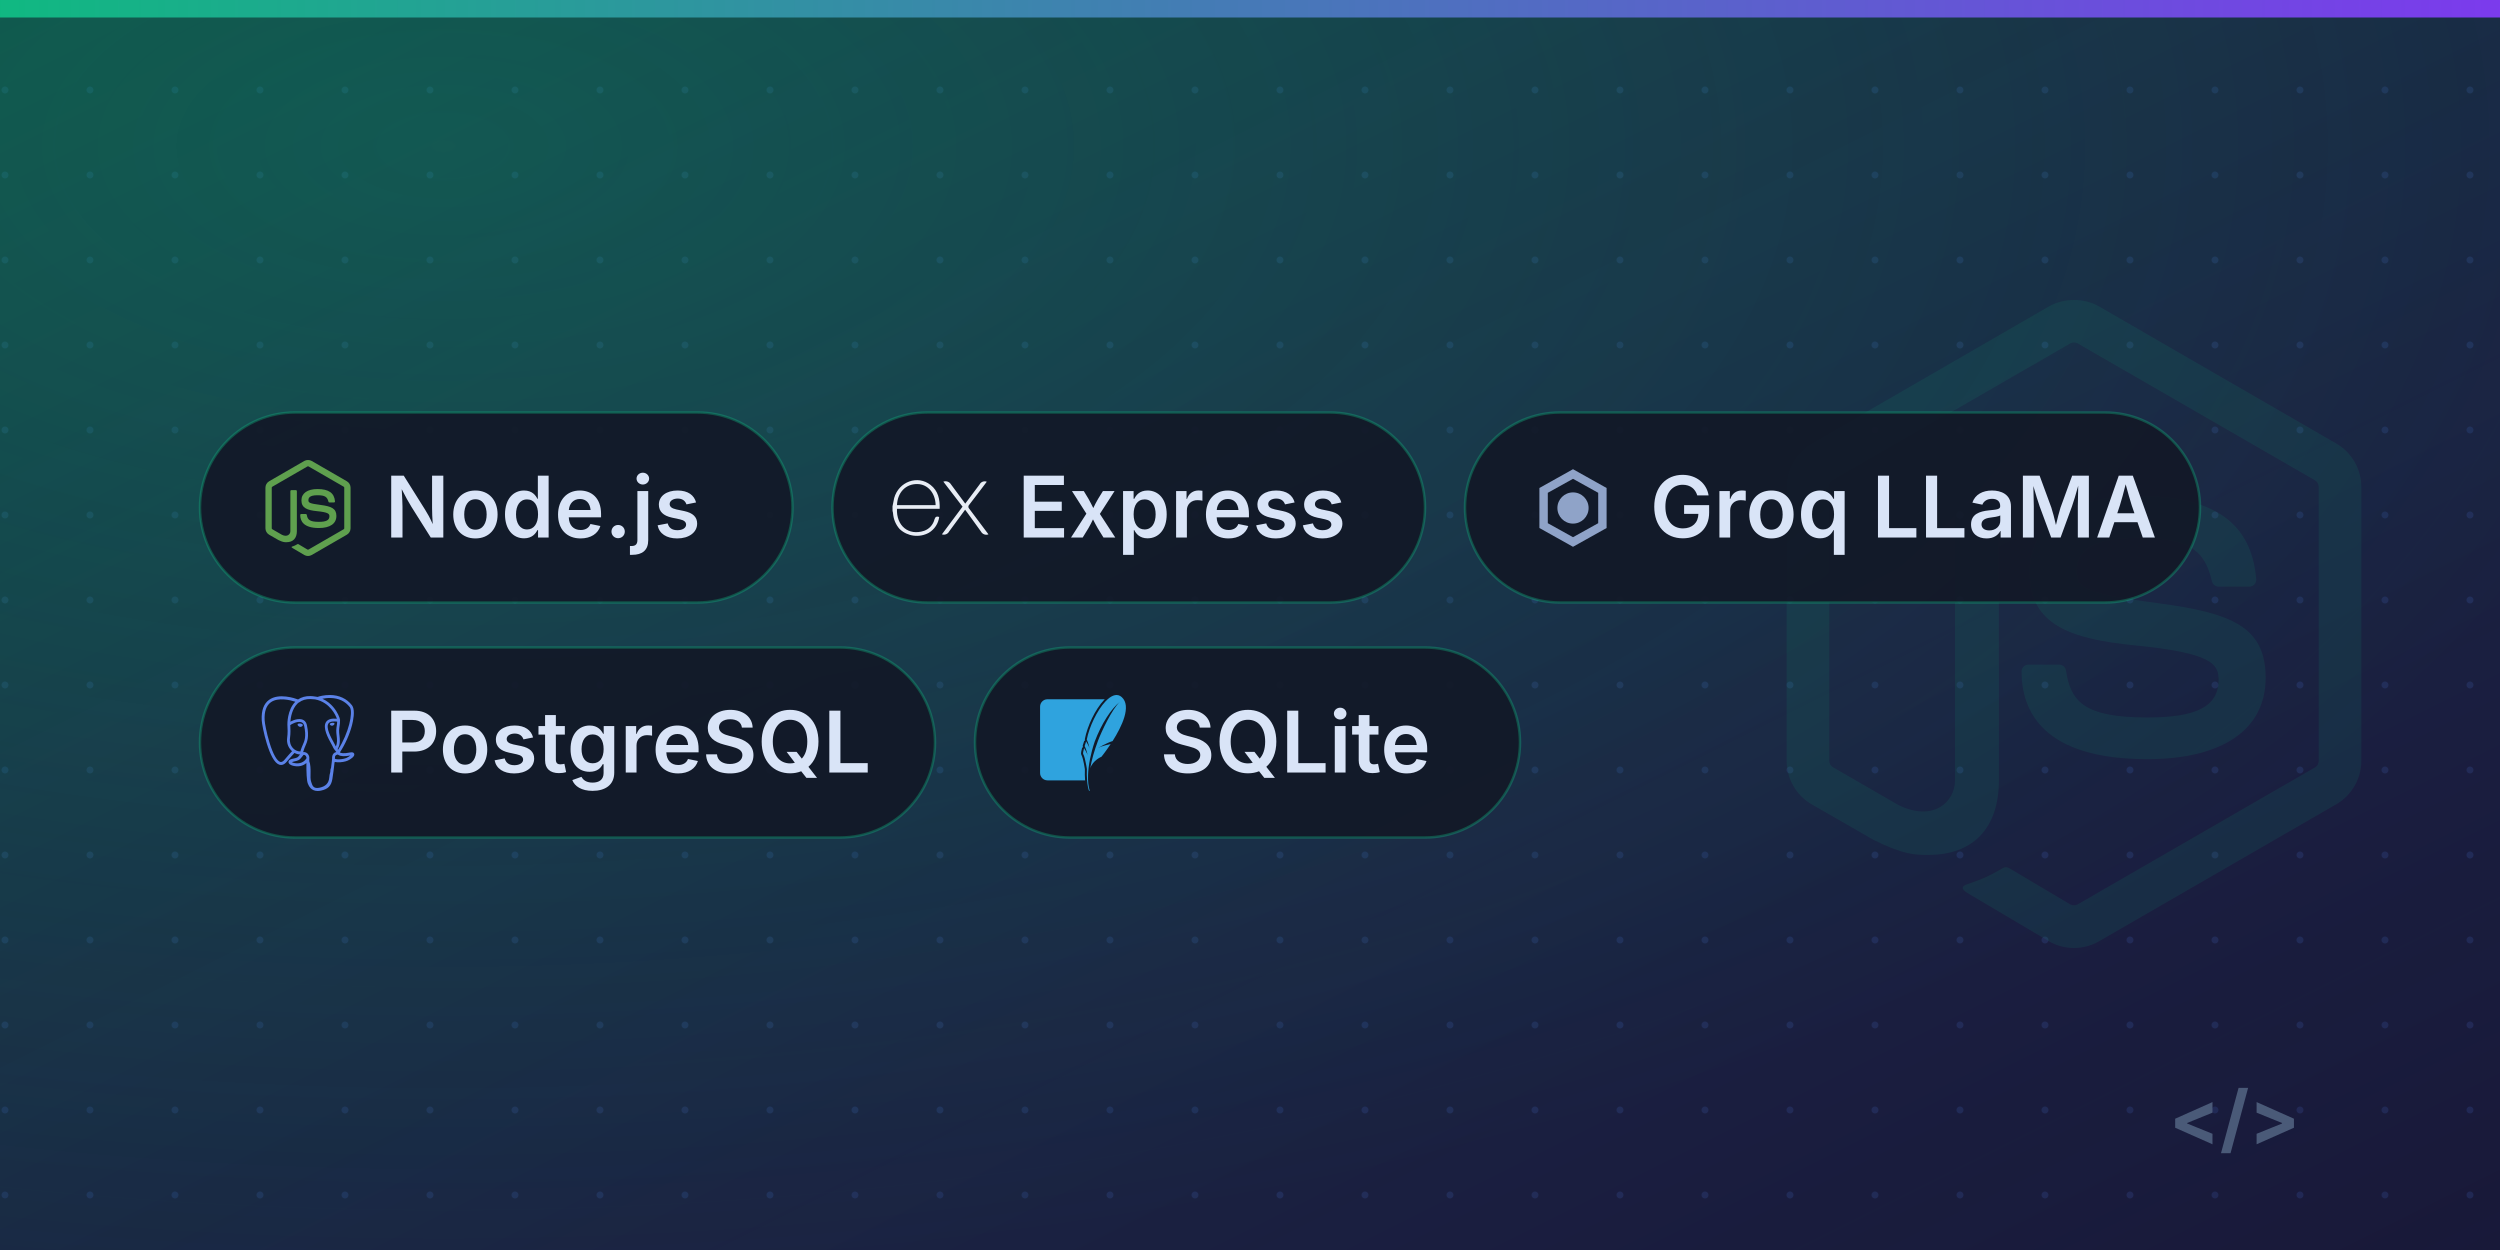
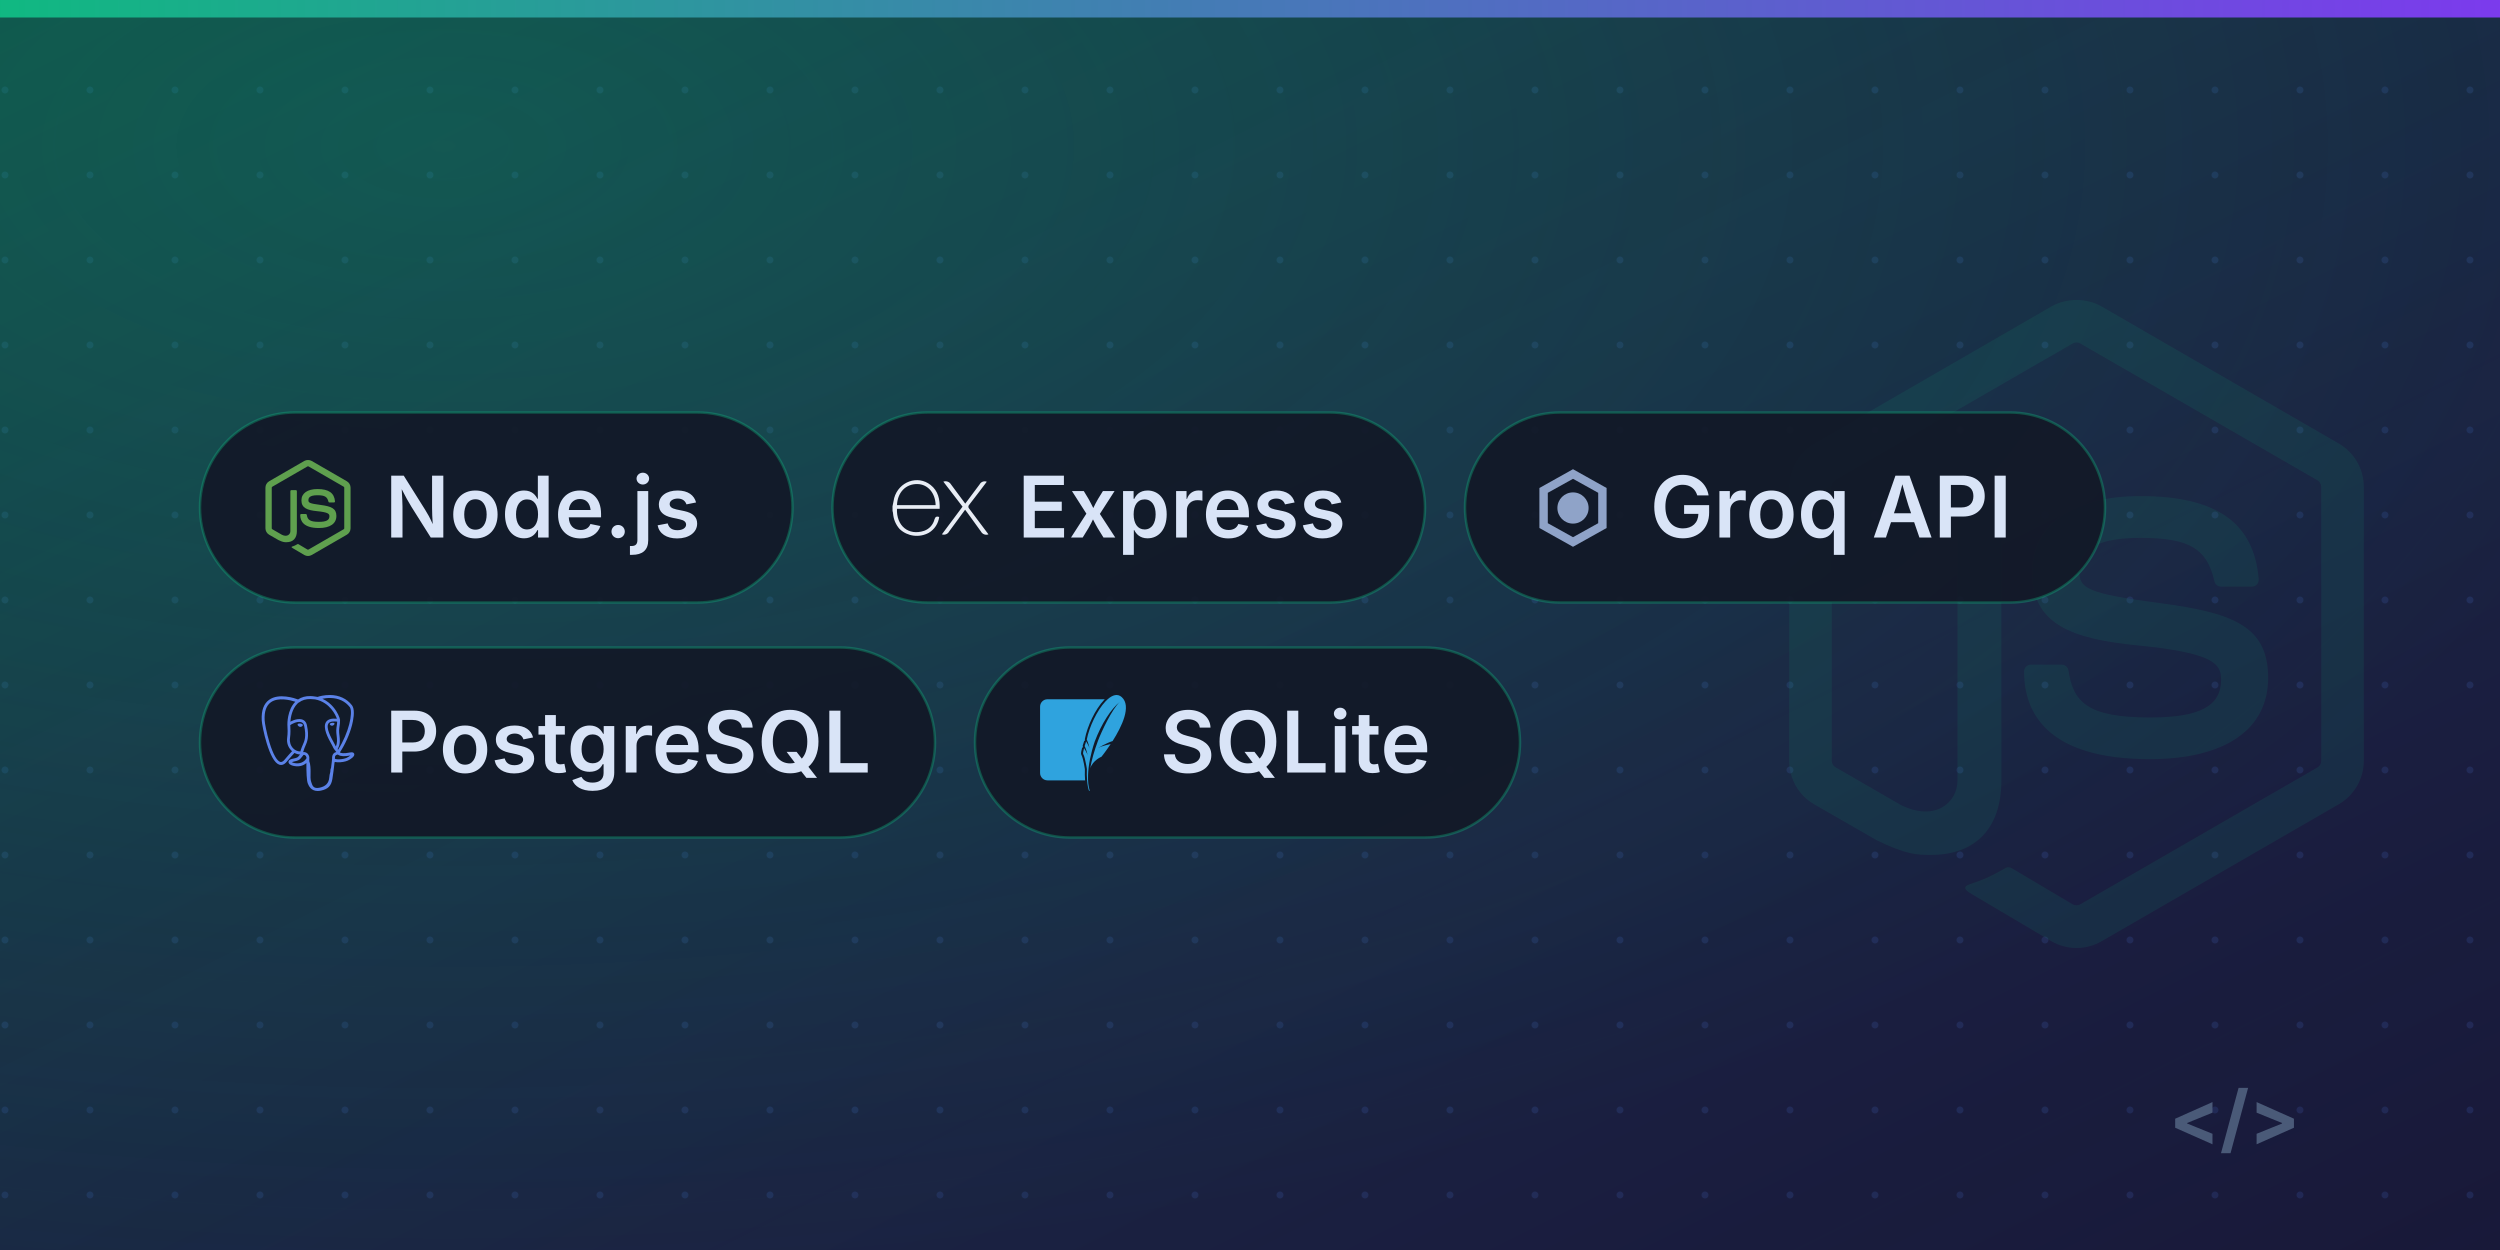
- <svg xmlns="http://www.w3.org/2000/svg" width="1000" height="500" viewBox="0 0 1000 500" role="img" aria-label="Jarvis: Agente de Observabilidade">
+ <svg xmlns="http://www.w3.org/2000/svg" width="1000" height="500" viewBox="0 0 1000 500" role="img" aria-label="Tecnologias: Node.js, Express, Groq API, PostgreSQL, SQLite">
  <defs>
-     <linearGradient id="gJarvis" x1="0" y1="0" x2="1" y2="1">
+     <linearGradient id="gNode" x1="0" y1="0" x2="1" y2="1">
      <stop offset="0" stop-color="#10b981" stop-opacity=".30" />
      <stop offset="1" stop-color="#7c3aed" stop-opacity=".08" />
    </linearGradient>
-     <linearGradient id="bJarvis" x1="0" y1="0" x2="1" y2="0">
+     <linearGradient id="bNode" x1="0" y1="0" x2="1" y2="0">
      <stop offset="0" stop-color="#10b981" />
      <stop offset="1" stop-color="#7c3aed" />
    </linearGradient>
-     <radialGradient id="hJarvis" cx=".18" cy=".12" r=".9">
+     <radialGradient id="hNode" cx=".18" cy=".12" r=".9">
      <stop offset="0" stop-color="#10b981" stop-opacity=".22" />
      <stop offset="1" stop-color="#10b981" stop-opacity="0" />
    </radialGradient>
-     <pattern id="pJarvis" width="34" height="34" patternUnits="userSpaceOnUse">
+     <pattern id="pNode" width="34" height="34" patternUnits="userSpaceOnUse">
      <circle cx="2" cy="2" r="1.4" fill="#4f8ef7" fill-opacity=".14" />
    </pattern>
  </defs>
  <rect width="1000" height="500" fill="#0f1629" />
-   <rect width="1000" height="500" fill="url(#pJarvis)" />
-   <rect width="1000" height="500" fill="url(#gJarvis)" />
-   <rect width="1000" height="500" fill="url(#hJarvis)" />
-   <rect width="1000" height="7" fill="url(#bJarvis)" />
-   <g transform="translate(700,120) scale(10.8)" fill="#10b981" fill-opacity=".10">
+   <rect width="1000" height="500" fill="url(#pNode)" />
+   <rect width="1000" height="500" fill="url(#gNode)" />
+   <rect width="1000" height="500" fill="url(#hNode)" />
+   <rect width="1000" height="7" fill="url(#bNode)" />
+   <g transform="translate(701,120) scale(10.8)" fill="#10b981" fill-opacity=".10">
    <path d="M11.998,24c-0.321,0-0.641-0.084-0.922-0.247l-2.936-1.737c-0.438-0.245-0.224-0.332-0.08-0.383 c0.585-0.203,0.703-0.25,1.328-0.604c0.065-0.037,0.151-0.023,0.218,0.017l2.256,1.339c0.082,0.045,0.197,0.045,0.272,0l8.795-5.076 c0.082-0.047,0.134-0.141,0.134-0.238V6.921c0-0.099-0.053-0.192-0.137-0.242l-8.791-5.072c-0.081-0.047-0.189-0.047-0.271,0 L3.075,6.68C2.99,6.729,2.936,6.825,2.936,6.921v10.15c0,0.097,0.054,0.189,0.139,0.235l2.409,1.392 c1.307,0.654,2.108-0.116,2.108-0.89V7.787c0-0.142,0.114-0.253,0.256-0.253h1.115c0.139,0,0.255,0.112,0.255,0.253v10.021 c0,1.745-0.95,2.745-2.604,2.745c-0.508,0-0.909,0-2.026-0.551L2.28,18.675c-0.57-0.329-0.922-0.945-0.922-1.604V6.921 c0-0.659,0.353-1.275,0.922-1.603l8.795-5.082c0.557-0.315,1.296-0.315,1.848,0l8.794,5.082c0.57,0.329,0.924,0.944,0.924,1.603 v10.15c0,0.659-0.354,1.273-0.924,1.604l-8.794,5.078C12.643,23.916,12.324,24,11.998,24z M19.099,13.993 c0-1.9-1.284-2.406-3.987-2.763c-2.731-0.361-3.009-0.548-3.009-1.187c0-0.528,0.235-1.233,2.258-1.233 c1.807,0,2.473,0.389,2.747,1.607c0.024,0.115,0.129,0.199,0.247,0.199h1.141c0.071,0,0.138-0.031,0.186-0.081 c0.048-0.054,0.074-0.123,0.067-0.196c-0.177-2.098-1.571-3.076-4.388-3.076c-2.508,0-4.004,1.058-4.004,2.833 c0,1.925,1.488,2.457,3.895,2.695c2.88,0.282,3.103,0.703,3.103,1.269c0,0.983-0.789,1.402-2.642,1.402 c-2.327,0-2.839-0.584-3.011-1.742c-0.02-0.124-0.126-0.215-0.253-0.215h-1.137c-0.141,0-0.254,0.112-0.254,0.253 c0,1.482,0.806,3.248,4.655,3.248C17.501,17.007,19.099,15.91,19.099,13.993z" />
  </g>
  <rect x="80" y="165" width="237" height="76" rx="38" fill="#131928" fill-opacity=".94" stroke="#10b981" stroke-opacity=".34" />
  <g transform="translate(104,184) scale(1.6)" fill="#5FA04E">
    <path d="M11.998,24c-0.321,0-0.641-0.084-0.922-0.247l-2.936-1.737c-0.438-0.245-0.224-0.332-0.08-0.383 c0.585-0.203,0.703-0.25,1.328-0.604c0.065-0.037,0.151-0.023,0.218,0.017l2.256,1.339c0.082,0.045,0.197,0.045,0.272,0l8.795-5.076 c0.082-0.047,0.134-0.141,0.134-0.238V6.921c0-0.099-0.053-0.192-0.137-0.242l-8.791-5.072c-0.081-0.047-0.189-0.047-0.271,0 L3.075,6.68C2.99,6.729,2.936,6.825,2.936,6.921v10.15c0,0.097,0.054,0.189,0.139,0.235l2.409,1.392 c1.307,0.654,2.108-0.116,2.108-0.89V7.787c0-0.142,0.114-0.253,0.256-0.253h1.115c0.139,0,0.255,0.112,0.255,0.253v10.021 c0,1.745-0.95,2.745-2.604,2.745c-0.508,0-0.909,0-2.026-0.551L2.28,18.675c-0.57-0.329-0.922-0.945-0.922-1.604V6.921 c0-0.659,0.353-1.275,0.922-1.603l8.795-5.082c0.557-0.315,1.296-0.315,1.848,0l8.794,5.082c0.57,0.329,0.924,0.944,0.924,1.603 v10.15c0,0.659-0.354,1.273-0.924,1.604l-8.794,5.078C12.643,23.916,12.324,24,11.998,24z M19.099,13.993 c0-1.9-1.284-2.406-3.987-2.763c-2.731-0.361-3.009-0.548-3.009-1.187c0-0.528,0.235-1.233,2.258-1.233 c1.807,0,2.473,0.389,2.747,1.607c0.024,0.115,0.129,0.199,0.247,0.199h1.141c0.071,0,0.138-0.031,0.186-0.081 c0.048-0.054,0.074-0.123,0.067-0.196c-0.177-2.098-1.571-3.076-4.388-3.076c-2.508,0-4.004,1.058-4.004,2.833 c0,1.925,1.488,2.457,3.895,2.695c2.88,0.282,3.103,0.703,3.103,1.269c0,0.983-0.789,1.402-2.642,1.402 c-2.327,0-2.839-0.584-3.011-1.742c-0.02-0.124-0.126-0.215-0.253-0.215h-1.137c-0.141,0-0.254,0.112-0.254,0.253 c0,1.482,0.806,3.248,4.655,3.248C17.501,17.007,19.099,15.91,19.099,13.993z" />
  </g>
  <text x="154" y="215" font-family="Inter,-apple-system,BlinkMacSystemFont,'Segoe UI',Roboto,Helvetica,Arial,sans-serif" font-size="34" font-weight="600" fill="#d9e4f7" textLength="133" lengthAdjust="spacingAndGlyphs">Node.js</text>
  <rect x="333" y="165" width="237" height="76" rx="38" fill="#131928" fill-opacity=".94" stroke="#10b981" stroke-opacity=".34" />
  <g transform="translate(357,184) scale(1.6)" fill="#E8EDF5">
    <path d="M24 18.588a1.529 1.529 0 01-1.895-.72l-3.45-4.771-.5-.667-4.003 5.444a1.466 1.466 0 01-1.802.708l5.158-6.92-4.798-6.251a1.595 1.595 0 011.9.666l3.576 4.83 3.596-4.81a1.435 1.435 0 011.788-.668L21.708 7.9l-2.522 3.283a.666.666 0 000 .994l4.804 6.412zM.002 11.576l.42-2.075c1.154-4.103 5.858-5.81 9.094-3.27 1.895 1.489 2.368 3.597 2.275 5.973H1.116C.943 16.447 4.005 19.009 7.92 17.7a4.078 4.078 0 002.582-2.876c.207-.666.548-.78 1.174-.588a5.417 5.417 0 01-2.589 3.957 6.272 6.272 0 01-7.306-.933 6.575 6.575 0 01-1.64-3.858c0-.235-.08-.455-.134-.666A88.33 88.33 0 010 11.577zm1.127-.286h9.654c-.06-3.076-2.001-5.258-4.59-5.278-2.882-.04-4.944 2.094-5.071 5.264z" />
  </g>
  <text x="407" y="215" font-family="Inter,-apple-system,BlinkMacSystemFont,'Segoe UI',Roboto,Helvetica,Arial,sans-serif" font-size="34" font-weight="600" fill="#d9e4f7" textLength="133" lengthAdjust="spacingAndGlyphs">Express</text>
-   <rect x="586" y="165" width="294" height="76" rx="38" fill="#131928" fill-opacity=".94" stroke="#10b981" stroke-opacity=".34" />
+   <rect x="586" y="165" width="256" height="76" rx="38" fill="#131928" fill-opacity=".94" stroke="#10b981" stroke-opacity=".34" />
  <g transform="translate(610,184) scale(1.6)" fill="#8fa3c8">
    <path d="M12 2.3 20.4 7v10L12 21.7 3.6 17V7L12 2.3Zm0 2.4L5.7 8.2v7.6L12 19.3l6.3-3.5V8.2L12 4.7Zm0 3.4a3.9 3.9 0 1 1 0 7.8 3.9 3.9 0 0 1 0-7.8Z" />
  </g>
-   <text x="660" y="215" font-family="Inter,-apple-system,BlinkMacSystemFont,'Segoe UI',Roboto,Helvetica,Arial,sans-serif" font-size="34" font-weight="600" fill="#d9e4f7" textLength="190" lengthAdjust="spacingAndGlyphs">Groq LLaMA</text>
+   <text x="660" y="215" font-family="Inter,-apple-system,BlinkMacSystemFont,'Segoe UI',Roboto,Helvetica,Arial,sans-serif" font-size="34" font-weight="600" fill="#d9e4f7" textLength="152" lengthAdjust="spacingAndGlyphs">Groq API</text>
  <rect x="80" y="259" width="294" height="76" rx="38" fill="#131928" fill-opacity=".94" stroke="#10b981" stroke-opacity=".34" />
  <g transform="translate(104,278) scale(1.6)" fill="#5B82E8">
    <path d="M23.559 14.723a.527.527 0 0 0-.056-.119c-.139-.263-.477-.342-1.007-.232-1.653.341-2.293.131-2.526-.019 1.342-2.048 2.445-4.522 3.041-6.83.271-1.051.798-3.524.122-4.732a1.564 1.564 0 0 0-.151-.235C21.693.909 19.801.025 17.51.001c-1.495-.016-2.771.346-3.116.479a9.449 9.449 0 0 0-.516-.082 8.044 8.044 0 0 0-1.311-.128c-1.182-.018-2.204.264-3.05.841-.857-.321-4.789-1.645-7.222.079C.936 2.153.309 3.873.43 6.304c.041.818.507 3.334 1.242 5.744.46 1.506.939 2.702 1.433 3.582.553.994 1.126 1.593 1.714 1.79.447.149 1.133.144 1.858-.728.801-.964 1.59-1.826 1.945-2.207.435.235.906.362 1.39.377a.057.057 0 0 0 0.0.004 11.031 11.031 0 0 0-.247.305c-.339.43-.409.52-1.5.744-.31.064-1.134.234-1.146.811-.003.122.033.231.092.327.227.423.922.61 1.015.633 1.335.334 2.504.092 3.371-.679-.017 2.231.077 4.417.345 5.087.221.553.762 1.905 2.469 1.904.251 0 .526-.029.83-.094 1.782-.382 2.556-1.17 2.855-2.906.15-.871.402-2.875.539-4.101.017-.07.036-.121.057-.136.001-.001.07-.047.427.031a.367.367 0 0 0 .044.007l.254.022.015.001c.847.038 1.911-.143 2.531-.431.644-.299 1.806-1.032 1.595-1.67zM2.371 11.877c-.744-2.436-1.178-4.885-1.212-5.572-.109-2.171.417-3.683 1.562-4.493 1.837-1.299 4.84-.541 6.108-.13-.003.003-.007.006-.01.009-2.024 2.044-1.976 5.536-1.971 5.75-0.0.082.007.199.016.359.035.587.1 1.68-.073 2.918-.161 1.15.194 2.276.973 3.089.081.084.165.163.252.237-.347.371-1.1 1.193-1.903 2.158-.568.682-.96.552-1.089.509-.392-.131-.813-.587-1.238-1.322-.48-.839-.964-2.032-1.415-3.513zm6.007 5.087c-.171-.043-.327-.113-.432-.177.089-.039.237-.09.483-.141 1.283-.264 1.482-.451 1.914-1.0.099-.126.212-.269.367-.443a.355.355 0 0 0 .074-.13c.171-.151.272-.11.437-.042.156.065.308.26.369.475.029.102.062.294-.045.444-.904 1.266-2.222 1.249-3.168 1.013zm2.094-3.988-.052.141c-.133.357-.257.688-.333 1.003-.667-.002-1.317-.287-1.81-.802-.628-.655-.913-1.566-.782-2.5.183-1.308.115-2.447.079-3.059-.005-.086-.009-.161-.012-.22.296-.262 1.666-.996 2.643-.772.446.102.718.406.831.928.585 2.704.077 3.831-.33 4.736-.084.187-.163.363-.231.545zm7.364 4.572c-.017.177-.036.376-.062.596l-.146.438a.355.355 0 0 0-.018.108c-.006.475-.054.649-.115.869-.063.229-.135.489-.179 1.058-.11 1.414-.878 2.227-2.417 2.557-1.516.325-1.784-.497-2.021-1.222a6.582 6.582 0 0 0-.077-.227c-.215-.586-.191-1.412-.157-2.555.017-.561-.025-1.901-.33-2.646.004-.293.011-.591.019-.892a.353.353 0 0 0-.015-.113 1.493 1.493 0 0 0-.044-.208c-.123-.428-.421-.787-.78-.935-.142-.059-.404-.167-.718-.087.067-.276.183-.588.309-.925l.053-.142c.059-.16.134-.326.213-.501.426-.948 1.011-2.245.377-5.177-.237-1.098-1.03-1.634-2.232-1.51-.721.075-1.38.365-1.709.532a5.672 5.672 0 0 0-.196.104c.092-1.106.439-3.174 1.736-4.482a4.031 4.031 0 0 1 .303-.276.353.353 0 0 0 .145-.064c.752-.571 1.694-.851 2.802-.833.409.007.802.034 1.174.081 1.939.354 3.244 1.447 4.036 2.383.814.962 1.255 1.931 1.431 2.454-1.323-.135-2.223.127-2.68.779-.993 1.419.543 4.173 1.281 5.496.135.243.252.452.289.541.24.583.551.971.779 1.255.07.087.137.171.189.245-.401.116-1.121.383-1.055 1.717-.012.156-.042.447-.083.815-.046.208-.07.46-.099.766zm.89-1.621c-.041-.832.269-.918.597-1.01a2.857 2.857 0 0 0 .135-.041 1.202 1.202 0 0 0 .134.103c.57.377 1.582.421 3.007.134-.202.177-.519.399-.953.601-.41.19-1.096.333-1.747.364-.72.034-1.086-.081-1.172-.151zm.57-9.271c-.006.351-.054.669-.105 1.002-.055.358-.112.727-.126 1.176-.014.437.04.891.093 1.33.107.887.216 1.8-.207 2.701a3.527 3.527 0 0 1-.188-.386c-.053-.128-.167-.333-.325-.616-.616-1.104-2.057-3.69-1.319-4.745.38-.543 1.341-.566 2.178-.463zm.228 7.014a12.376 12.376 0 0 0-.085-.107l-.035-.044c.726-1.2.584-2.386.458-3.438-.052-.432-.101-.84-.088-1.223.013-.406.067-.754.118-1.091.064-.415.129-.844.111-1.351.013-.053.019-.116.012-.19-.046-.485-.6-1.938-1.729-3.253-.608-.707-1.49-1.497-2.689-2.039.525-.107 1.233-.203 2.024-.186 2.051.046 3.675.814 4.824 2.282a.908.908 0 0 1 .067.1c.723 1.356-.276 6.275-2.987 10.54zm-8.817-6.116c-.025.179-.309.422-.621.422a.582.582 0 0 1-.081-.006c-.187-.026-.377-.144-.506-.316-.046-.06-.12-.178-.105-.284.005-.04.026-.099.092-.149.118-.089.352-.123.61-.087.316.044.643.194.611.419zm7.931-.411c.011.079-.049.201-.153.31-.068.072-.212.196-.408.223a.546.546 0 0 1-.075.005c-.293 0-.541-.234-.561-.372-.024-.176.264-.311.561-.352.297-.041.611.009.636.185z" />
  </g>
  <text x="154" y="309" font-family="Inter,-apple-system,BlinkMacSystemFont,'Segoe UI',Roboto,Helvetica,Arial,sans-serif" font-size="34" font-weight="600" fill="#d9e4f7" textLength="190" lengthAdjust="spacingAndGlyphs">PostgreSQL</text>
  <rect x="390" y="259" width="218" height="76" rx="38" fill="#131928" fill-opacity=".94" stroke="#10b981" stroke-opacity=".34" />
  <g transform="translate(414,278) scale(1.6)" fill="#2FA3DE">
    <path d="M21.678.521c-1.032-.92-2.28-.55-3.513.544a8.71 8.71 0 0 0-.547.535c-2.109 2.237-4.066 6.38-4.674 9.544.237.48.422 1.093.544 1.561a13.044 13.044 0 0 1 .164.703s-.019-.071-.096-.296l-.05-.146a1.689 1.689 0 0 0-.033-.08c-.138-.32-.518-.995-.686-1.289-.143.423-.27.818-.376 1.176.484.884.778 2.4.778 2.4s-.025-.099-.147-.442c-.107-.303-.644-1.244-.772-1.464-.217.804-.304 1.346-.226 1.478.152.256.296.698.422 1.186.286 1.1.485 2.44.485 2.44l.017.224a22.41 22.41 0 0 0 .056 2.748c.095 1.146.273 2.13.5 2.657l.155-.084c-.334-1.038-.47-2.399-.41-3.967.09-2.398.642-5.29 1.661-8.304 1.723-4.55 4.113-8.201 6.3-9.945-1.993 1.8-4.692 7.63-5.5 9.788-.904 2.416-1.545 4.684-1.931 6.857.666-2.037 2.821-2.912 2.821-2.912s1.057-1.304 2.292-3.166c-.74.169-1.955.458-2.362.629-.6.251-.762.337-.762.337s1.945-1.184 3.613-1.72C21.695 7.9 24.195 2.767 21.678.521m-18.573.543A1.842 1.842 0 0 0 1.27 2.9v16.608a1.84 1.84 0 0 0 1.835 1.834h9.418a22.953 22.953 0 0 1-.052-2.707c-.006-.062-.011-.141-.016-.2a27.01 27.01 0 0 0-.473-2.378c-.121-.47-.275-.898-.369-1.057-.116-.197-.098-.31-.097-.432 0-.12.015-.245.037-.386a9.98 9.98 0 0 1 .234-1.045l.217-.028c-.017-.035-.014-.065-.031-.097l-.041-.381a32.8 32.8 0 0 1 .382-1.194l.2-.019c-.008-.016-.01-.038-.018-.053l-.043-.316c.63-3.28 2.587-7.443 4.8-9.791.066-.069.133-.128.198-.194Z" />
  </g>
  <text x="464" y="309" font-family="Inter,-apple-system,BlinkMacSystemFont,'Segoe UI',Roboto,Helvetica,Arial,sans-serif" font-size="34" font-weight="600" fill="#d9e4f7" textLength="114" lengthAdjust="spacingAndGlyphs">SQLite</text>
  <text x="920" y="458" font-family="Inter,-apple-system,BlinkMacSystemFont,'Segoe UI',Roboto,Helvetica,Arial,sans-serif" font-size="30" font-weight="700" fill="#4a5a78" text-anchor="end">&lt;/&gt;</text>
</svg>
